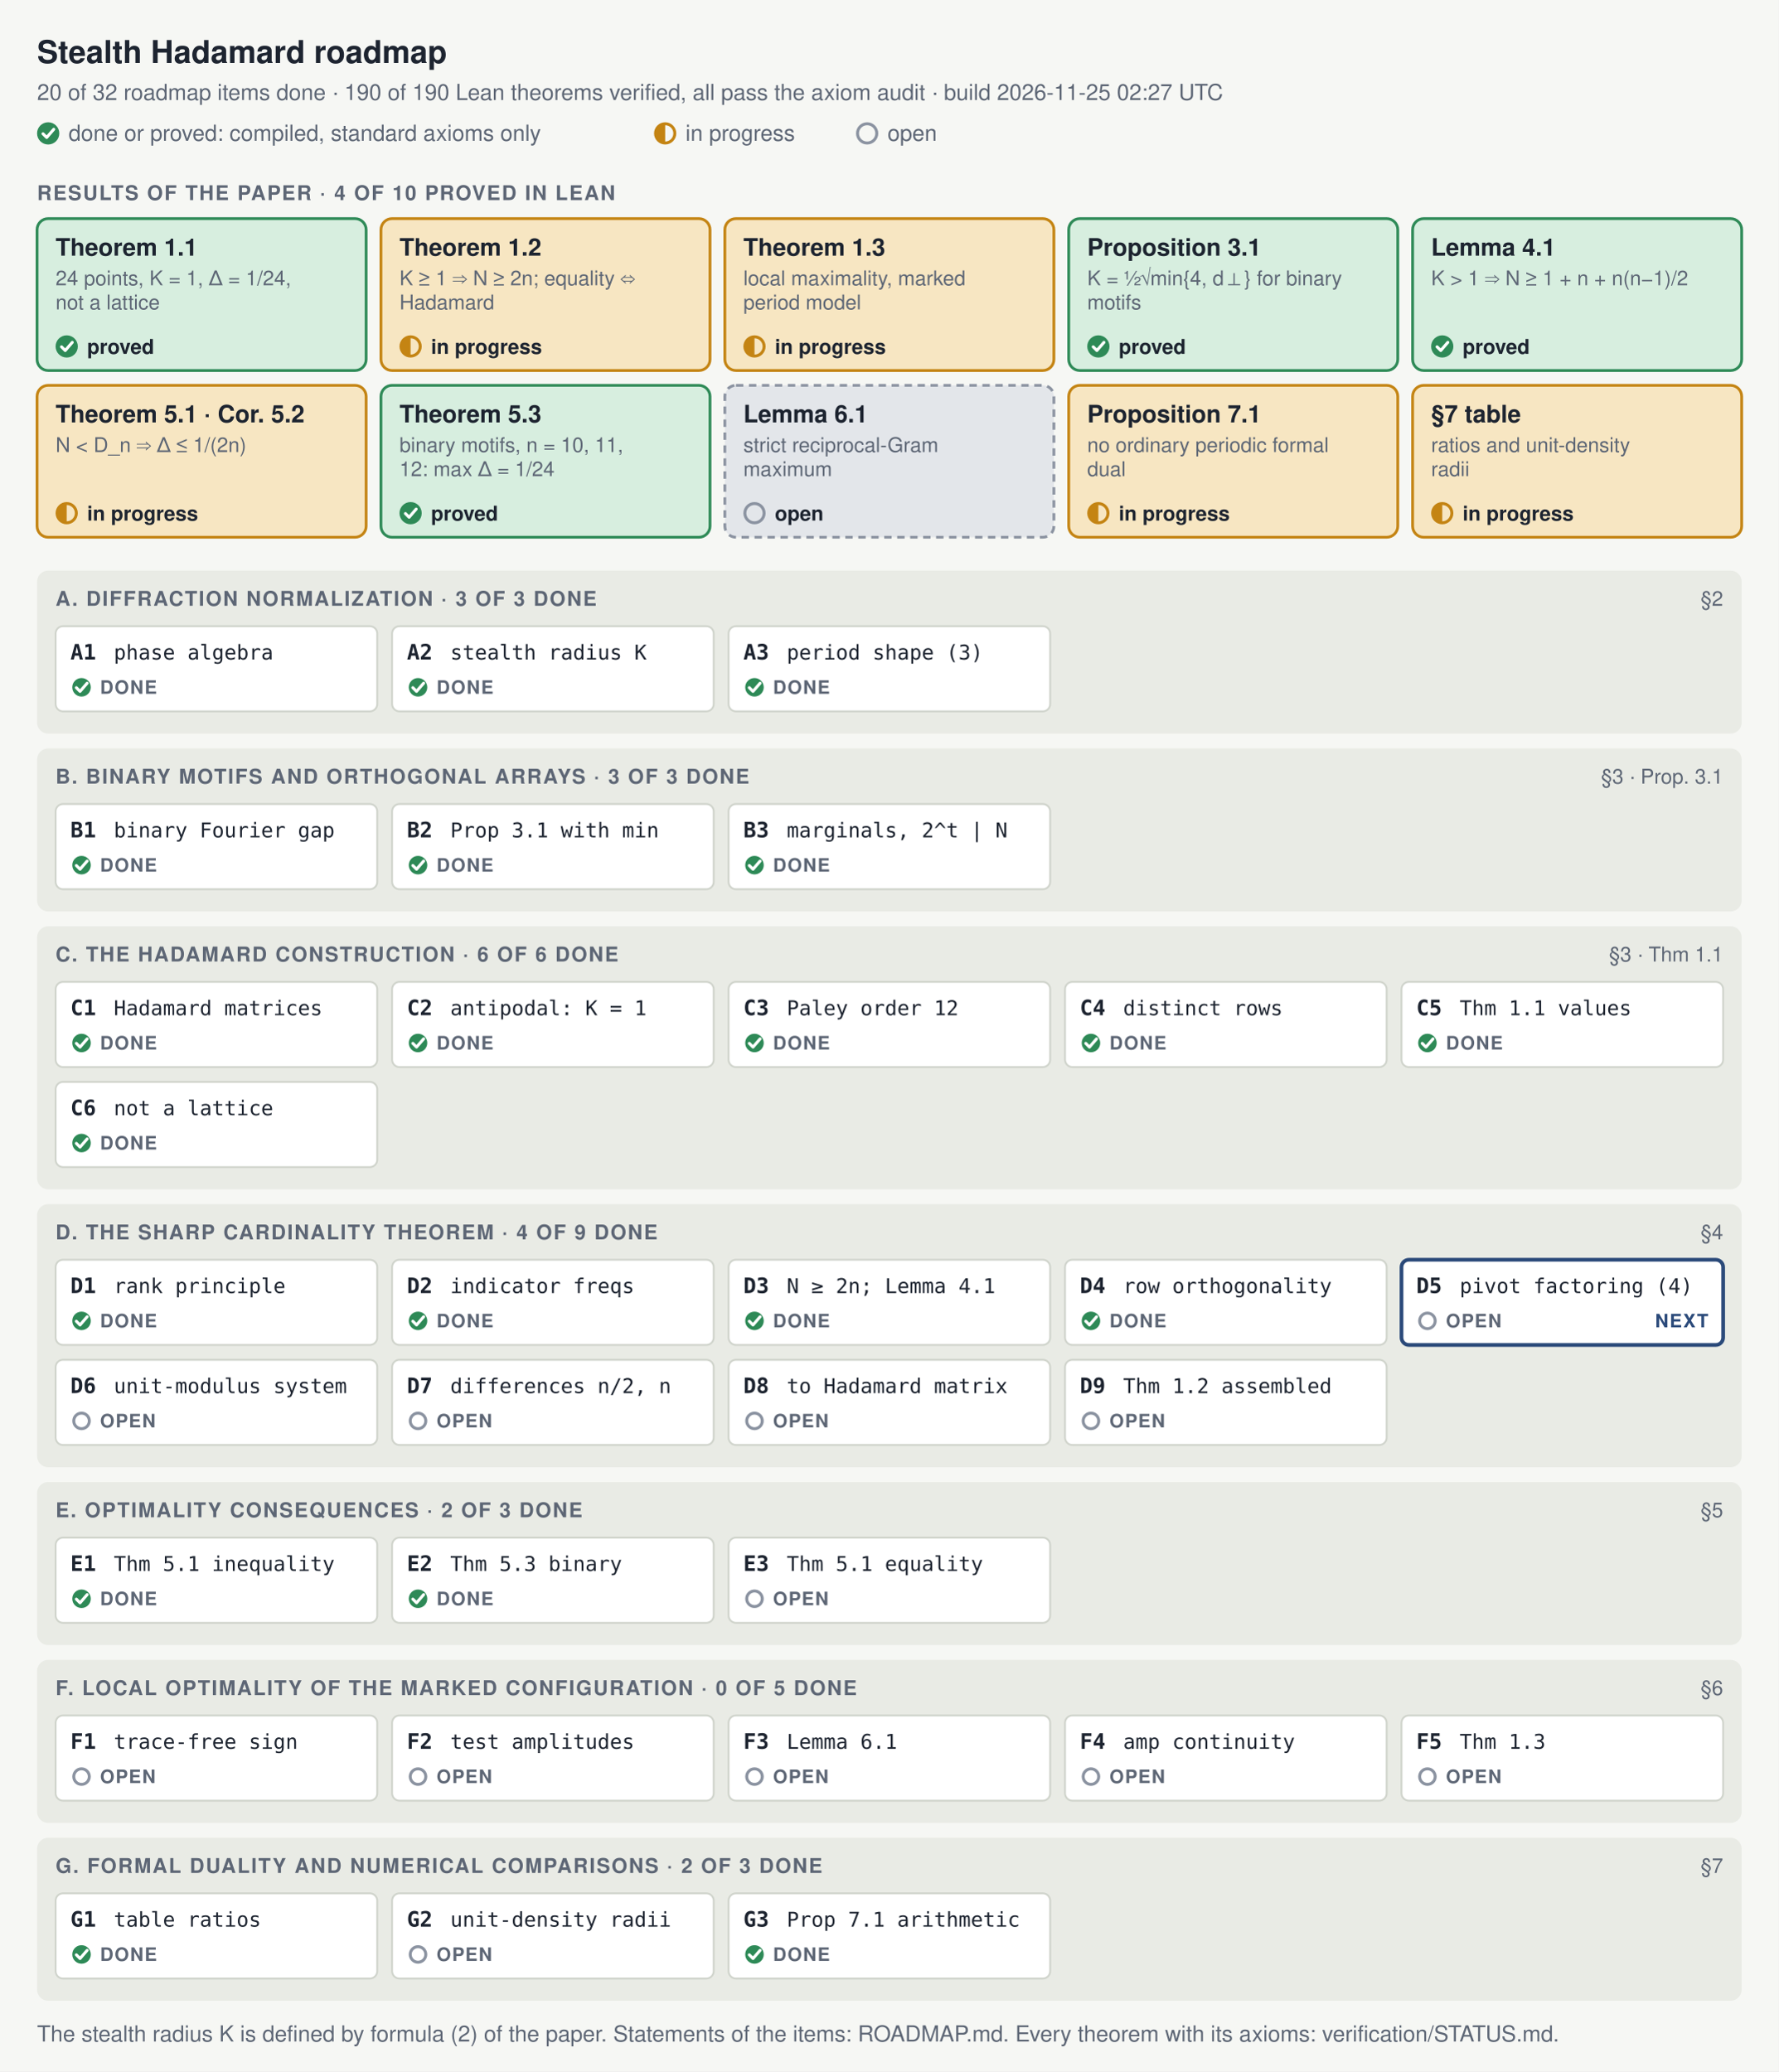
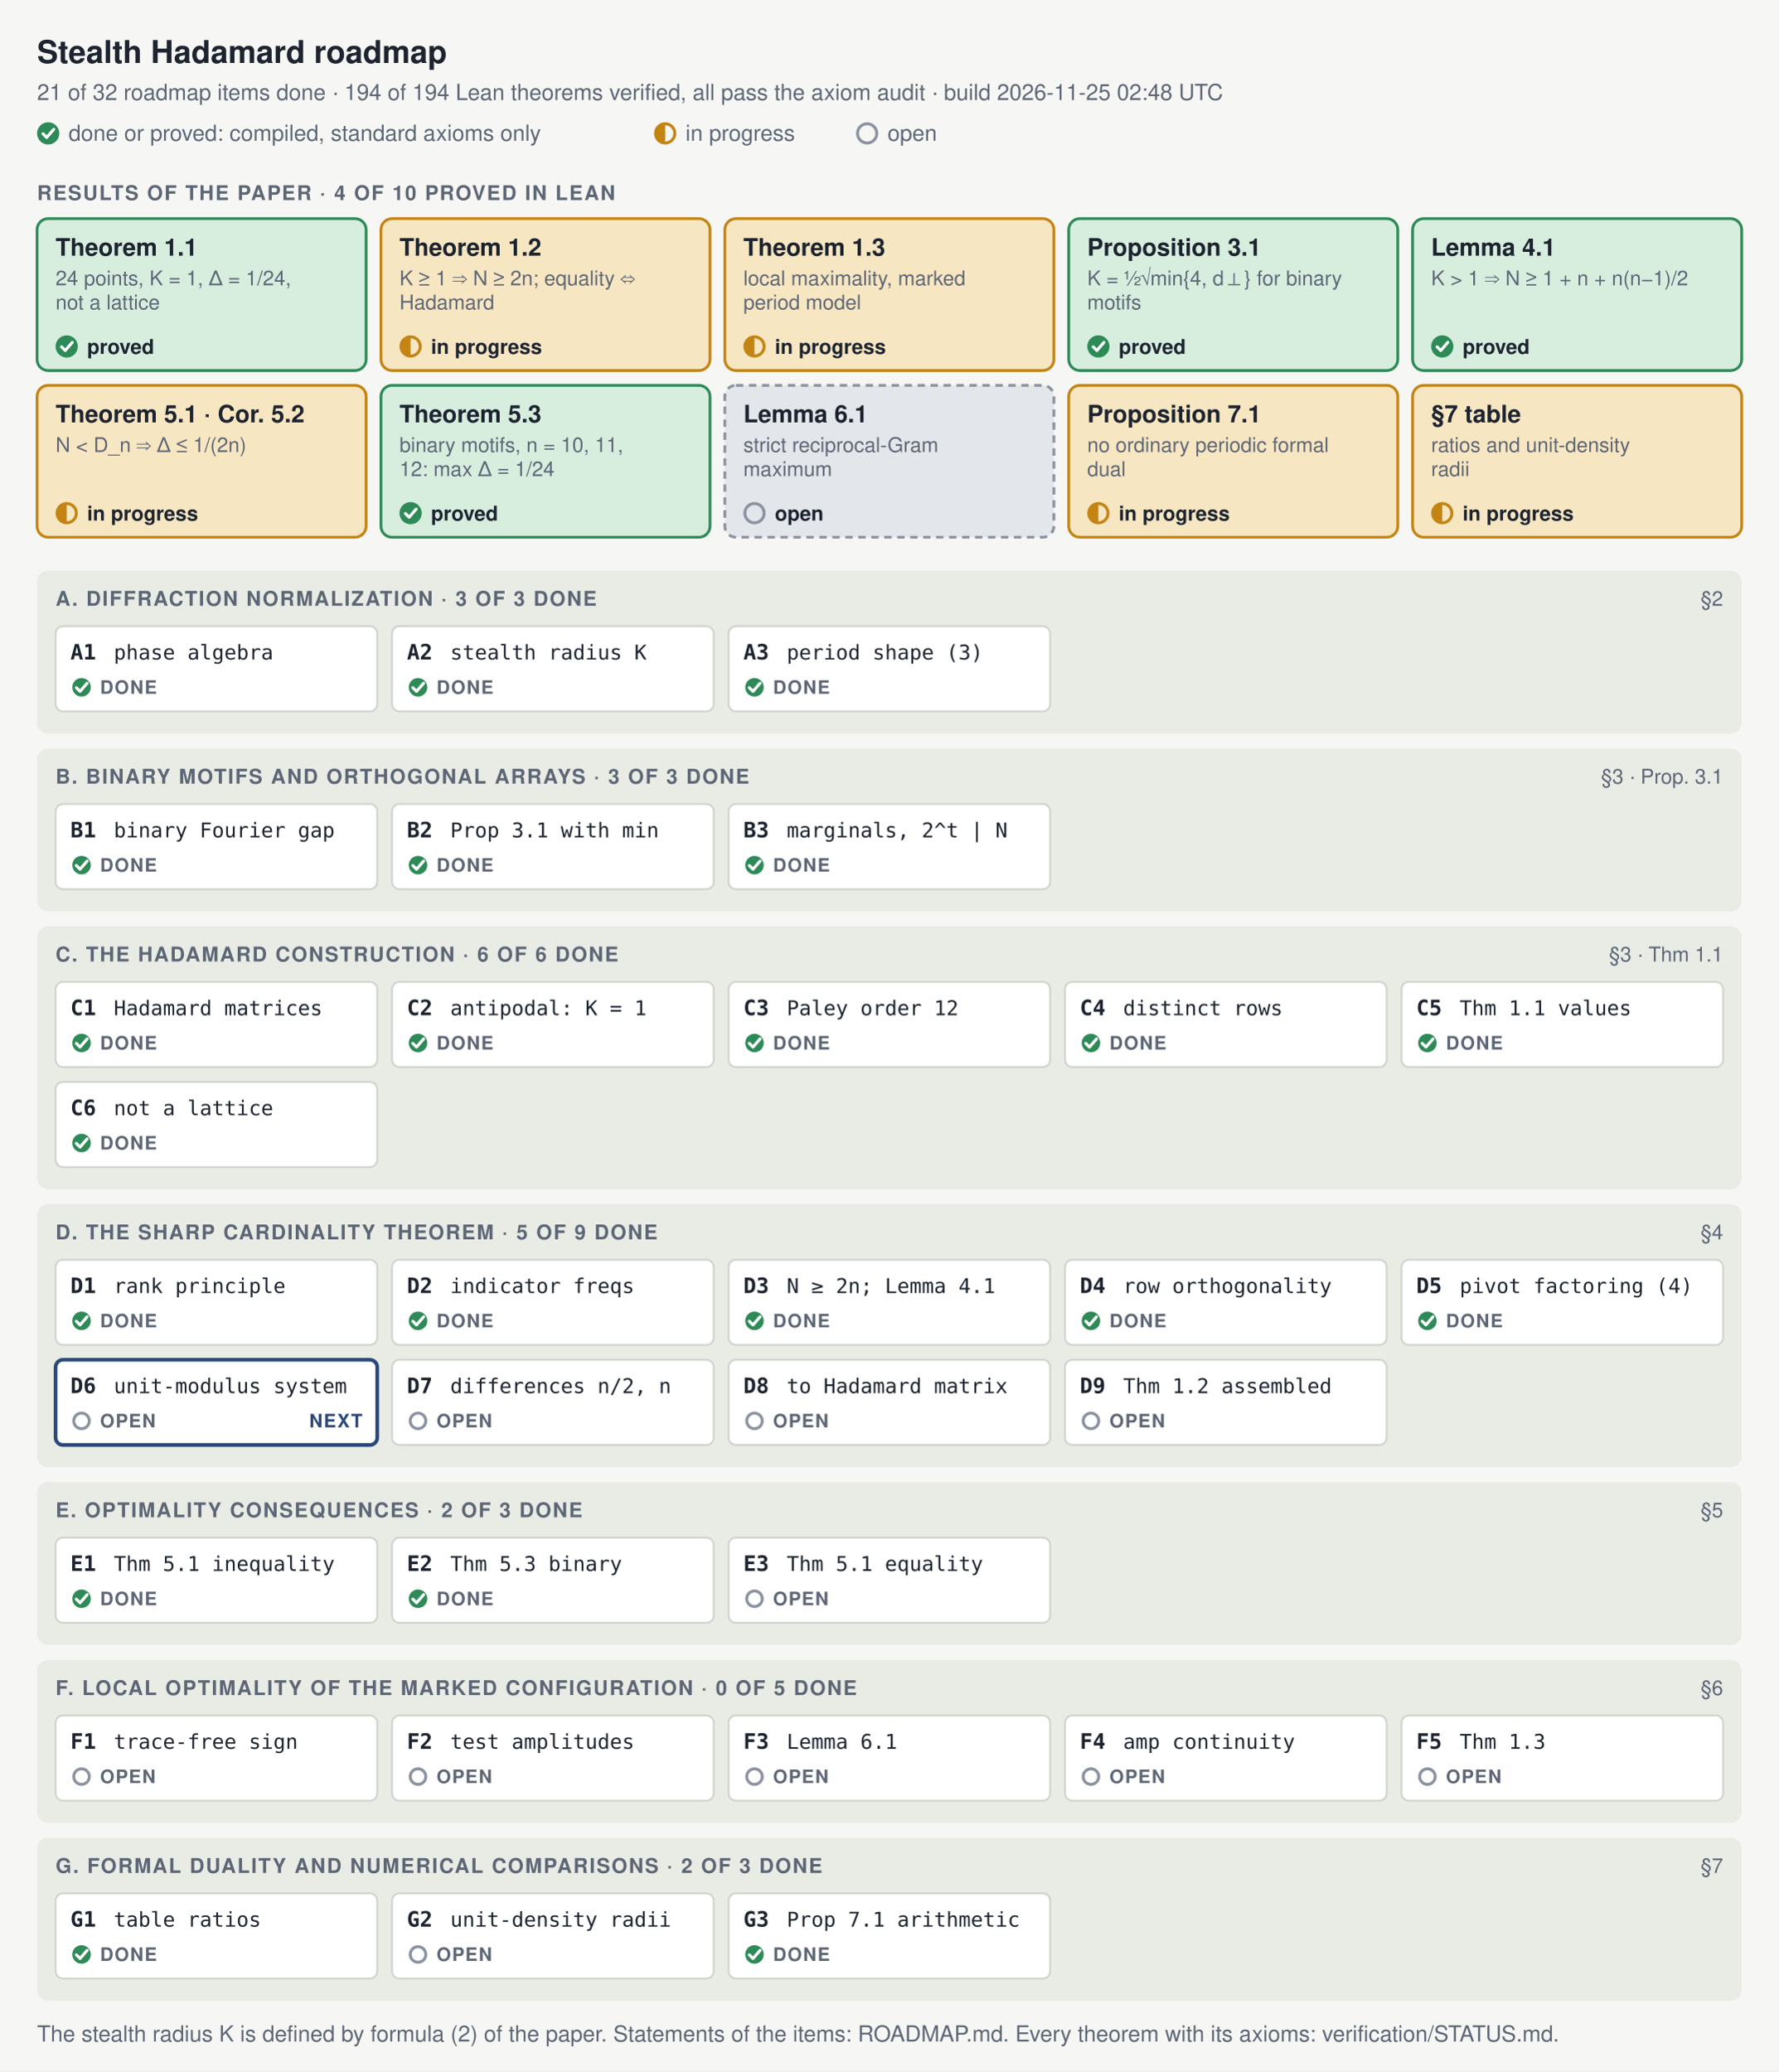
<svg xmlns="http://www.w3.org/2000/svg" viewBox="0 0 960 1118" width="960" height="1118" role="img" aria-labelledby="rm-t rm-d" font-family="-apple-system, Segoe UI, Helvetica, Arial, sans-serif">
  <style>.bg{fill:#f6f7f4}.band{fill:#e9ebe5}.box{fill:#fff;stroke:#d0d4cc}.tt{font-size:17px;font-weight:600;fill:#1d2430}.sm{font-size:12px;fill:#5d6675}.lbl{font-size:11px;font-weight:600;letter-spacing:.07em;fill:#5d6675}.ref{font-size:11px;fill:#5d6675}.rn{font-size:13px;font-weight:600;fill:#1d2430}.rs{font-size:11px;fill:#5d6675}.st{font-size:11px;font-weight:600;fill:#1d2430}.id{font-family:ui-monospace, Menlo, Consolas, monospace;font-size:11.5px;font-weight:600;fill:#1d2430}.nm{font-family:ui-monospace, Menlo, Consolas, monospace;font-size:11px;fill:#1d2430}.ct{font-size:10px;font-weight:600;letter-spacing:.06em;fill:#5d6675}.ct.nx{fill:#2b4a7a}.next{stroke:#2b4a7a;stroke-width:2}.dash{stroke-dasharray:4 3}.g{fill:#2e8a57}.a{fill:#c48413}.s{fill:#8b93a1}.gs{stroke:#2e8a57}.as{stroke:#c48413}.ss{stroke:#8b93a1}.rg{fill:#d7eedf;stroke:#2e8a57;stroke-width:1.5}.ra{fill:#f7e6c2;stroke:#c48413;stroke-width:1.5}.ro{fill:#e3e6ea;stroke:#8b93a1;stroke-width:1.5;stroke-dasharray:4 3}.ic{fill:none;stroke-width:1.6}.ck{fill:none;stroke:#fff;stroke-width:1.6;stroke-linecap:round;stroke-linejoin:round}@media (prefers-color-scheme: dark){.bg{fill:#14181f}.band{fill:#1a1f27}.box{fill:#1b2029;stroke:#2e3542}.tt,.rn,.st,.id,.nm{fill:#e4e7ec}.sm,.lbl,.ref,.rs,.ct{fill:#9aa3b2}.ct.nx{fill:#8fb0e6}.next{stroke:#8fb0e6}.g{fill:#5cc08a}.a{fill:#e6a93c}.s{fill:#8e97a6}.gs{stroke:#5cc08a}.as{stroke:#e6a93c}.ss{stroke:#8e97a6}.rg{fill:#1e3a2b;stroke:#5cc08a}.ra{fill:#3d3018;stroke:#e6a93c}.ro{fill:#262c36;stroke:#8e97a6}.ck{stroke:#14181f}}</style>
  <rect class="bg" x="0" y="0" width="960" height="1118" />
  <text x="20" y="34" class="tt">Stealth Hadamard roadmap</text>
-   <text x="20" y="54" class="sm">20 of 32 roadmap items done · 190 of 190 Lean theorems verified, all pass the axiom audit · build 2026-11-25 02:27 UTC</text>
+   <text x="20" y="54" class="sm">21 of 32 roadmap items done · 194 of 194 Lean theorems verified, all pass the axiom audit · build 2026-11-25 02:48 UTC</text>
  <circle class="g" cx="26" cy="72" r="6" />
  <path class="ck" d="M23.2 72.2 l2 2 l3.8 -4.4" />
  <text x="37" y="76" class="sm">done or proved: compiled, standard axioms only</text>
  <circle class="ic as" cx="359" cy="72" r="5.2" />
  <path class="a" d="M359 66.8 a5.2 5.2 0 0 0 0 10.4 z" />
  <text x="370" y="76" class="sm">in progress</text>
  <circle class="ic ss" cx="468" cy="72" r="5.2" />
  <text x="479" y="76" class="sm">open</text>
  <text x="20" y="108" class="lbl">RESULTS OF THE PAPER · 4 OF 10 PROVED IN LEAN</text>
  <rect class="rg" x="20.0" y="118" width="177.6" height="82" rx="6" />
  <text x="30.0" y="138" class="rn">Theorem 1.1</text>
  <text x="30.0" y="154" class="rs">24 points, K = 1, Δ = 1/24,</text>
  <text x="30.0" y="167" class="rs">not a lattice</text>
  <circle class="g" cx="36.0" cy="187" r="6" />
  <path class="ck" d="M33.2 187.2 l2 2 l3.8 -4.4" />
  <text x="47.0" y="191" class="st">proved</text>
  <rect class="ra" x="205.6" y="118" width="177.6" height="82" rx="6" />
  <text x="215.6" y="138" class="rn">Theorem 1.2</text>
  <text x="215.6" y="154" class="rs">K ≥ 1 ⇒ N ≥ 2n; equality ⇔</text>
  <text x="215.6" y="167" class="rs">Hadamard</text>
  <circle class="ic as" cx="221.6" cy="187" r="5.2" />
  <path class="a" d="M221.6 181.8 a5.2 5.2 0 0 0 0 10.4 z" />
  <text x="232.6" y="191" class="st">in progress</text>
  <rect class="ra" x="391.2" y="118" width="177.6" height="82" rx="6" />
  <text x="401.2" y="138" class="rn">Theorem 1.3</text>
  <text x="401.2" y="154" class="rs">local maximality, marked</text>
  <text x="401.2" y="167" class="rs">period model</text>
  <circle class="ic as" cx="407.2" cy="187" r="5.2" />
  <path class="a" d="M407.2 181.8 a5.2 5.2 0 0 0 0 10.4 z" />
  <text x="418.2" y="191" class="st">in progress</text>
  <rect class="rg" x="576.8" y="118" width="177.6" height="82" rx="6" />
  <text x="586.8" y="138" class="rn">Proposition 3.1</text>
  <text x="586.8" y="154" class="rs">K = ½√min{4, d⊥} for binary</text>
  <text x="586.8" y="167" class="rs">motifs</text>
  <circle class="g" cx="592.8" cy="187" r="6" />
  <path class="ck" d="M590.0 187.2 l2 2 l3.8 -4.4" />
  <text x="603.8" y="191" class="st">proved</text>
  <rect class="rg" x="762.4" y="118" width="177.6" height="82" rx="6" />
  <text x="772.4" y="138" class="rn">Lemma 4.1</text>
  <text x="772.4" y="154" class="rs">K &gt; 1 ⇒ N ≥ 1 + n + n(n−1)/2</text>
  <circle class="g" cx="778.4" cy="187" r="6" />
  <path class="ck" d="M775.6 187.2 l2 2 l3.8 -4.4" />
  <text x="789.4" y="191" class="st">proved</text>
  <rect class="ra" x="20.0" y="208" width="177.6" height="82" rx="6" />
  <text x="30.0" y="228" class="rn">Theorem 5.1 · Cor. 5.2</text>
  <text x="30.0" y="244" class="rs">N &lt; D_n ⇒ Δ ≤ 1/(2n)</text>
  <circle class="ic as" cx="36.0" cy="277" r="5.2" />
  <path class="a" d="M36.0 271.8 a5.2 5.2 0 0 0 0 10.4 z" />
  <text x="47.0" y="281" class="st">in progress</text>
  <rect class="rg" x="205.6" y="208" width="177.6" height="82" rx="6" />
  <text x="215.6" y="228" class="rn">Theorem 5.3</text>
  <text x="215.6" y="244" class="rs">binary motifs, n = 10, 11,</text>
  <text x="215.6" y="257" class="rs">12: max Δ = 1/24</text>
  <circle class="g" cx="221.6" cy="277" r="6" />
  <path class="ck" d="M218.8 277.2 l2 2 l3.8 -4.4" />
  <text x="232.6" y="281" class="st">proved</text>
  <rect class="ro" x="391.2" y="208" width="177.6" height="82" rx="6" />
  <text x="401.2" y="228" class="rn">Lemma 6.1</text>
  <text x="401.2" y="244" class="rs">strict reciprocal-Gram</text>
  <text x="401.2" y="257" class="rs">maximum</text>
  <circle class="ic ss" cx="407.2" cy="277" r="5.2" />
  <text x="418.2" y="281" class="st">open</text>
  <rect class="ra" x="576.8" y="208" width="177.6" height="82" rx="6" />
  <text x="586.8" y="228" class="rn">Proposition 7.1</text>
  <text x="586.8" y="244" class="rs">no ordinary periodic formal</text>
  <text x="586.8" y="257" class="rs">dual</text>
  <circle class="ic as" cx="592.8" cy="277" r="5.2" />
  <path class="a" d="M592.8 271.8 a5.2 5.2 0 0 0 0 10.4 z" />
  <text x="603.8" y="281" class="st">in progress</text>
  <rect class="ra" x="762.4" y="208" width="177.6" height="82" rx="6" />
  <text x="772.4" y="228" class="rn">§7 table</text>
  <text x="772.4" y="244" class="rs">ratios and unit-density</text>
  <text x="772.4" y="257" class="rs">radii</text>
  <circle class="ic as" cx="778.4" cy="277" r="5.2" />
  <path class="a" d="M778.4 271.8 a5.2 5.2 0 0 0 0 10.4 z" />
  <text x="789.4" y="281" class="st">in progress</text>
  <rect class="band" x="20" y="308" width="920" height="88" rx="6" />
  <text x="30" y="327" class="lbl">A. DIFFRACTION NORMALIZATION · 3 OF 3 DONE</text>
  <text x="930" y="327" class="ref" text-anchor="end">§2</text>
  <rect class="box" x="30.0" y="338" width="173.6" height="46" rx="4" />
  <text x="38.0" y="356" class="id">A1</text>
  <text x="61.4" y="356" class="nm">phase algebra</text>
  <circle class="g" cx="44.0" cy="371" r="5" />
  <path class="ck" d="M41.2 371.2 l2 2 l3.8 -4.4" />
  <text x="54.0" y="374.5" class="ct">DONE</text>
  <rect class="box" x="211.6" y="338" width="173.6" height="46" rx="4" />
  <text x="219.6" y="356" class="id">A2</text>
  <text x="243.0" y="356" class="nm">stealth radius K</text>
  <circle class="g" cx="225.6" cy="371" r="5" />
  <path class="ck" d="M222.8 371.2 l2 2 l3.8 -4.4" />
  <text x="235.6" y="374.5" class="ct">DONE</text>
  <rect class="box" x="393.2" y="338" width="173.6" height="46" rx="4" />
  <text x="401.2" y="356" class="id">A3</text>
  <text x="424.6" y="356" class="nm">period shape (3)</text>
  <circle class="g" cx="407.2" cy="371" r="5" />
  <path class="ck" d="M404.4 371.2 l2 2 l3.8 -4.4" />
  <text x="417.2" y="374.5" class="ct">DONE</text>
  <rect class="band" x="20" y="404" width="920" height="88" rx="6" />
  <text x="30" y="423" class="lbl">B. BINARY MOTIFS AND ORTHOGONAL ARRAYS · 3 OF 3 DONE</text>
  <text x="930" y="423" class="ref" text-anchor="end">§3 · Prop. 3.1</text>
  <rect class="box" x="30.0" y="434" width="173.6" height="46" rx="4" />
  <text x="38.0" y="452" class="id">B1</text>
  <text x="61.4" y="452" class="nm">binary Fourier gap</text>
  <circle class="g" cx="44.0" cy="467" r="5" />
  <path class="ck" d="M41.2 467.2 l2 2 l3.8 -4.4" />
  <text x="54.0" y="470.5" class="ct">DONE</text>
  <rect class="box" x="211.6" y="434" width="173.6" height="46" rx="4" />
  <text x="219.6" y="452" class="id">B2</text>
  <text x="243.0" y="452" class="nm">Prop 3.1 with min</text>
  <circle class="g" cx="225.6" cy="467" r="5" />
  <path class="ck" d="M222.8 467.2 l2 2 l3.8 -4.4" />
  <text x="235.6" y="470.5" class="ct">DONE</text>
  <rect class="box" x="393.2" y="434" width="173.6" height="46" rx="4" />
  <text x="401.2" y="452" class="id">B3</text>
  <text x="424.6" y="452" class="nm">marginals, 2^t | N</text>
  <circle class="g" cx="407.2" cy="467" r="5" />
  <path class="ck" d="M404.4 467.2 l2 2 l3.8 -4.4" />
  <text x="417.2" y="470.5" class="ct">DONE</text>
  <rect class="band" x="20" y="500" width="920" height="142" rx="6" />
  <text x="30" y="519" class="lbl">C. THE HADAMARD CONSTRUCTION · 6 OF 6 DONE</text>
  <text x="930" y="519" class="ref" text-anchor="end">§3 · Thm 1.1</text>
  <rect class="box" x="30.0" y="530" width="173.6" height="46" rx="4" />
  <text x="38.0" y="548" class="id">C1</text>
  <text x="61.4" y="548" class="nm">Hadamard matrices</text>
  <circle class="g" cx="44.0" cy="563" r="5" />
  <path class="ck" d="M41.2 563.2 l2 2 l3.8 -4.4" />
  <text x="54.0" y="566.5" class="ct">DONE</text>
  <rect class="box" x="211.6" y="530" width="173.6" height="46" rx="4" />
  <text x="219.6" y="548" class="id">C2</text>
  <text x="243.0" y="548" class="nm">antipodal: K = 1</text>
  <circle class="g" cx="225.6" cy="563" r="5" />
  <path class="ck" d="M222.8 563.2 l2 2 l3.8 -4.4" />
  <text x="235.6" y="566.5" class="ct">DONE</text>
  <rect class="box" x="393.2" y="530" width="173.6" height="46" rx="4" />
  <text x="401.2" y="548" class="id">C3</text>
  <text x="424.6" y="548" class="nm">Paley order 12</text>
  <circle class="g" cx="407.2" cy="563" r="5" />
  <path class="ck" d="M404.4 563.2 l2 2 l3.8 -4.4" />
  <text x="417.2" y="566.5" class="ct">DONE</text>
  <rect class="box" x="574.8" y="530" width="173.6" height="46" rx="4" />
  <text x="582.8" y="548" class="id">C4</text>
  <text x="606.2" y="548" class="nm">distinct rows</text>
  <circle class="g" cx="588.8" cy="563" r="5" />
  <path class="ck" d="M586.0 563.2 l2 2 l3.8 -4.4" />
  <text x="598.8" y="566.5" class="ct">DONE</text>
  <rect class="box" x="756.4" y="530" width="173.6" height="46" rx="4" />
  <text x="764.4" y="548" class="id">C5</text>
  <text x="787.8" y="548" class="nm">Thm 1.1 values</text>
  <circle class="g" cx="770.4" cy="563" r="5" />
  <path class="ck" d="M767.6 563.2 l2 2 l3.8 -4.4" />
  <text x="780.4" y="566.5" class="ct">DONE</text>
  <rect class="box" x="30.0" y="584" width="173.6" height="46" rx="4" />
  <text x="38.0" y="602" class="id">C6</text>
  <text x="61.4" y="602" class="nm">not a lattice</text>
  <circle class="g" cx="44.0" cy="617" r="5" />
  <path class="ck" d="M41.2 617.2 l2 2 l3.8 -4.4" />
  <text x="54.0" y="620.5" class="ct">DONE</text>
  <rect class="band" x="20" y="650" width="920" height="142" rx="6" />
-   <text x="30" y="669" class="lbl">D. THE SHARP CARDINALITY THEOREM · 4 OF 9 DONE</text>
+   <text x="30" y="669" class="lbl">D. THE SHARP CARDINALITY THEOREM · 5 OF 9 DONE</text>
  <text x="930" y="669" class="ref" text-anchor="end">§4</text>
  <rect class="box" x="30.0" y="680" width="173.6" height="46" rx="4" />
  <text x="38.0" y="698" class="id">D1</text>
  <text x="61.4" y="698" class="nm">rank principle</text>
  <circle class="g" cx="44.0" cy="713" r="5" />
  <path class="ck" d="M41.2 713.2 l2 2 l3.8 -4.4" />
  <text x="54.0" y="716.5" class="ct">DONE</text>
  <rect class="box" x="211.6" y="680" width="173.6" height="46" rx="4" />
  <text x="219.6" y="698" class="id">D2</text>
  <text x="243.0" y="698" class="nm">indicator freqs</text>
  <circle class="g" cx="225.6" cy="713" r="5" />
  <path class="ck" d="M222.8 713.2 l2 2 l3.8 -4.4" />
  <text x="235.6" y="716.5" class="ct">DONE</text>
  <rect class="box" x="393.2" y="680" width="173.6" height="46" rx="4" />
  <text x="401.2" y="698" class="id">D3</text>
  <text x="424.6" y="698" class="nm">N ≥ 2n; Lemma 4.1</text>
  <circle class="g" cx="407.2" cy="713" r="5" />
  <path class="ck" d="M404.4 713.2 l2 2 l3.8 -4.4" />
  <text x="417.2" y="716.5" class="ct">DONE</text>
  <rect class="box" x="574.8" y="680" width="173.6" height="46" rx="4" />
  <text x="582.8" y="698" class="id">D4</text>
  <text x="606.2" y="698" class="nm">row orthogonality</text>
  <circle class="g" cx="588.8" cy="713" r="5" />
  <path class="ck" d="M586.0 713.2 l2 2 l3.8 -4.4" />
  <text x="598.8" y="716.5" class="ct">DONE</text>
-   <rect class="box next" x="756.4" y="680" width="173.6" height="46" rx="4" />
+   <rect class="box" x="756.4" y="680" width="173.6" height="46" rx="4" />
  <text x="764.4" y="698" class="id">D5</text>
  <text x="787.8" y="698" class="nm">pivot factoring (4)</text>
-   <circle class="ic ss" cx="770.4" cy="713" r="4.2" />
-   <text x="780.4" y="716.5" class="ct">OPEN</text>
-   <text x="922.0" y="716.5" class="ct nx" text-anchor="end">NEXT</text>
-   <rect class="box" x="30.0" y="734" width="173.6" height="46" rx="4" />
+   <circle class="g" cx="770.4" cy="713" r="5" />
+   <path class="ck" d="M767.6 713.2 l2 2 l3.8 -4.4" />
+   <text x="780.4" y="716.5" class="ct">DONE</text>
+   <rect class="box next" x="30.0" y="734" width="173.6" height="46" rx="4" />
  <text x="38.0" y="752" class="id">D6</text>
  <text x="61.4" y="752" class="nm">unit-modulus system</text>
  <circle class="ic ss" cx="44.0" cy="767" r="4.2" />
  <text x="54.0" y="770.5" class="ct">OPEN</text>
+   <text x="195.6" y="770.5" class="ct nx" text-anchor="end">NEXT</text>
  <rect class="box" x="211.6" y="734" width="173.6" height="46" rx="4" />
  <text x="219.6" y="752" class="id">D7</text>
  <text x="243.0" y="752" class="nm">differences n/2, n</text>
  <circle class="ic ss" cx="225.6" cy="767" r="4.2" />
  <text x="235.6" y="770.5" class="ct">OPEN</text>
  <rect class="box" x="393.2" y="734" width="173.6" height="46" rx="4" />
  <text x="401.2" y="752" class="id">D8</text>
  <text x="424.6" y="752" class="nm">to Hadamard matrix</text>
  <circle class="ic ss" cx="407.2" cy="767" r="4.2" />
  <text x="417.2" y="770.5" class="ct">OPEN</text>
  <rect class="box" x="574.8" y="734" width="173.6" height="46" rx="4" />
  <text x="582.8" y="752" class="id">D9</text>
  <text x="606.2" y="752" class="nm">Thm 1.2 assembled</text>
  <circle class="ic ss" cx="588.8" cy="767" r="4.2" />
  <text x="598.8" y="770.5" class="ct">OPEN</text>
  <rect class="band" x="20" y="800" width="920" height="88" rx="6" />
  <text x="30" y="819" class="lbl">E. OPTIMALITY CONSEQUENCES · 2 OF 3 DONE</text>
  <text x="930" y="819" class="ref" text-anchor="end">§5</text>
  <rect class="box" x="30.0" y="830" width="173.6" height="46" rx="4" />
  <text x="38.0" y="848" class="id">E1</text>
  <text x="61.4" y="848" class="nm">Thm 5.1 inequality</text>
  <circle class="g" cx="44.0" cy="863" r="5" />
  <path class="ck" d="M41.2 863.2 l2 2 l3.8 -4.4" />
  <text x="54.0" y="866.5" class="ct">DONE</text>
  <rect class="box" x="211.6" y="830" width="173.6" height="46" rx="4" />
  <text x="219.6" y="848" class="id">E2</text>
  <text x="243.0" y="848" class="nm">Thm 5.3 binary</text>
  <circle class="g" cx="225.6" cy="863" r="5" />
  <path class="ck" d="M222.8 863.2 l2 2 l3.8 -4.4" />
  <text x="235.6" y="866.5" class="ct">DONE</text>
  <rect class="box" x="393.2" y="830" width="173.6" height="46" rx="4" />
  <text x="401.2" y="848" class="id">E3</text>
  <text x="424.6" y="848" class="nm">Thm 5.1 equality</text>
  <circle class="ic ss" cx="407.2" cy="863" r="4.2" />
  <text x="417.2" y="866.5" class="ct">OPEN</text>
  <rect class="band" x="20" y="896" width="920" height="88" rx="6" />
  <text x="30" y="915" class="lbl">F. LOCAL OPTIMALITY OF THE MARKED CONFIGURATION · 0 OF 5 DONE</text>
  <text x="930" y="915" class="ref" text-anchor="end">§6</text>
  <rect class="box" x="30.0" y="926" width="173.6" height="46" rx="4" />
  <text x="38.0" y="944" class="id">F1</text>
  <text x="61.4" y="944" class="nm">trace-free sign</text>
  <circle class="ic ss" cx="44.0" cy="959" r="4.2" />
  <text x="54.0" y="962.5" class="ct">OPEN</text>
  <rect class="box" x="211.6" y="926" width="173.6" height="46" rx="4" />
  <text x="219.6" y="944" class="id">F2</text>
  <text x="243.0" y="944" class="nm">test amplitudes</text>
  <circle class="ic ss" cx="225.6" cy="959" r="4.2" />
  <text x="235.6" y="962.5" class="ct">OPEN</text>
  <rect class="box" x="393.2" y="926" width="173.6" height="46" rx="4" />
  <text x="401.2" y="944" class="id">F3</text>
  <text x="424.6" y="944" class="nm">Lemma 6.1</text>
  <circle class="ic ss" cx="407.2" cy="959" r="4.2" />
  <text x="417.2" y="962.5" class="ct">OPEN</text>
  <rect class="box" x="574.8" y="926" width="173.6" height="46" rx="4" />
  <text x="582.8" y="944" class="id">F4</text>
  <text x="606.2" y="944" class="nm">amp continuity</text>
  <circle class="ic ss" cx="588.8" cy="959" r="4.2" />
  <text x="598.8" y="962.5" class="ct">OPEN</text>
  <rect class="box" x="756.4" y="926" width="173.6" height="46" rx="4" />
  <text x="764.4" y="944" class="id">F5</text>
  <text x="787.8" y="944" class="nm">Thm 1.3</text>
  <circle class="ic ss" cx="770.4" cy="959" r="4.2" />
  <text x="780.4" y="962.5" class="ct">OPEN</text>
  <rect class="band" x="20" y="992" width="920" height="88" rx="6" />
  <text x="30" y="1011" class="lbl">G. FORMAL DUALITY AND NUMERICAL COMPARISONS · 2 OF 3 DONE</text>
  <text x="930" y="1011" class="ref" text-anchor="end">§7</text>
  <rect class="box" x="30.0" y="1022" width="173.6" height="46" rx="4" />
  <text x="38.0" y="1040" class="id">G1</text>
  <text x="61.4" y="1040" class="nm">table ratios</text>
  <circle class="g" cx="44.0" cy="1055" r="5" />
  <path class="ck" d="M41.2 1055.2 l2 2 l3.8 -4.4" />
  <text x="54.0" y="1058.5" class="ct">DONE</text>
  <rect class="box" x="211.6" y="1022" width="173.6" height="46" rx="4" />
  <text x="219.6" y="1040" class="id">G2</text>
  <text x="243.0" y="1040" class="nm">unit-density radii</text>
  <circle class="ic ss" cx="225.6" cy="1055" r="4.2" />
  <text x="235.6" y="1058.5" class="ct">OPEN</text>
  <rect class="box" x="393.2" y="1022" width="173.6" height="46" rx="4" />
  <text x="401.2" y="1040" class="id">G3</text>
  <text x="424.6" y="1040" class="nm">Prop 7.1 arithmetic</text>
  <circle class="g" cx="407.2" cy="1055" r="5" />
  <path class="ck" d="M404.4 1055.2 l2 2 l3.8 -4.4" />
  <text x="417.2" y="1058.5" class="ct">DONE</text>
  <text x="20" y="1102" class="sm">The stealth radius K is defined by formula (2) of the paper. Statements of the items: ROADMAP.md. Every theorem with its axioms: verification/STATUS.md.</text>
</svg>
